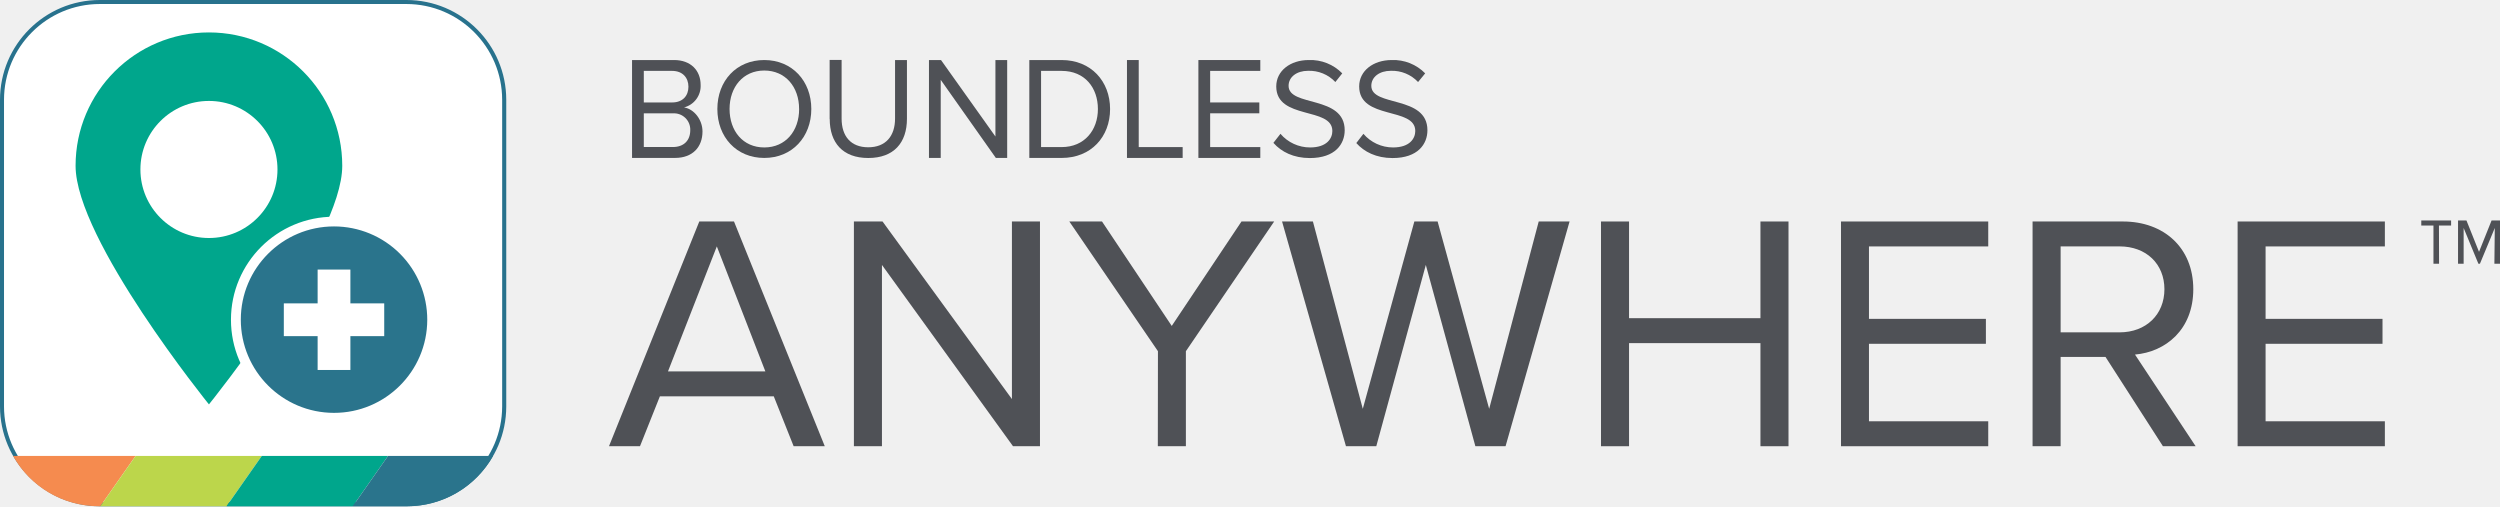
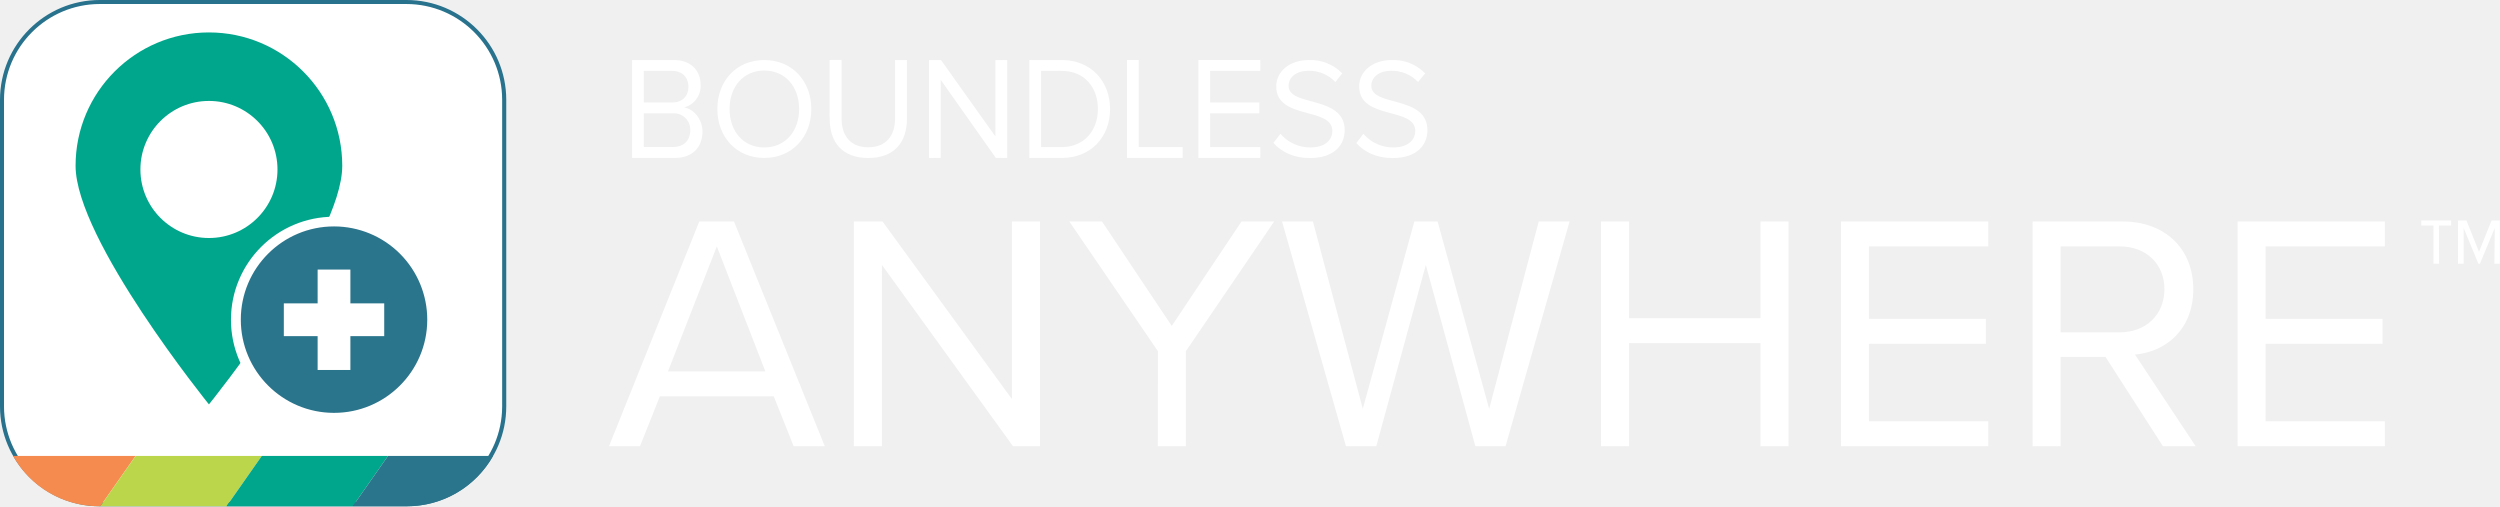
<svg xmlns="http://www.w3.org/2000/svg" viewBox="0 0 891.15 180.46">
  <defs>
-     <style>.cls-1{fill:#fff;}.cls-2{fill:#28728d;}.cls-3{fill:#00a68c;}.cls-4{fill:#2a748c;}.cls-5{fill:#f58b4f;}.cls-6{fill:#bcd64b;}.cls-7{fill:#4f5156;}</style>
+     <style>.cls-1{fill:#fff;}.cls-2{fill:#28728d;}.cls-3{fill:#00a68c;}.cls-4{fill:#2a748c;}.cls-5{fill:#f58b4f;}.cls-6{fill:#bcd64b;}</style>
  </defs>
  <g id="Layer_2" data-name="Layer 2">
    <g id="Layer_1-2" data-name="Layer 1">
      <g id="Layer_2-2" data-name="Layer 2">
        <g id="Layer_1-2-2" data-name="Layer 1-2">
          <rect class="cls-1" x="0.71" y="0.71" width="179.03" height="179.03" rx="34.84" ry="34.84" />
          <path class="cls-2" d="M144.9,180.46H35.56A35.6,35.6,0,0,1,0,144.9V35.56A35.6,35.6,0,0,1,35.56,0H144.9a35.6,35.6,0,0,1,35.56,35.56V144.9A35.6,35.6,0,0,1,144.9,180.46ZM35.56,1.43A34.17,34.17,0,0,0,1.43,35.56V144.9A34.17,34.17,0,0,0,35.56,179H144.9A34.17,34.17,0,0,0,179,144.9V35.56A34.17,34.17,0,0,0,144.9,1.43Z" />
          <path class="cls-3" d="M74.48,11.56A47.54,47.54,0,0,0,26.94,59.1h0c0,26.26,47.54,85.05,47.54,85.05S122,85.36,122,59.11A47.54,47.54,0,0,0,74.48,11.56Zm0,73.28A24.43,24.43,0,1,1,98.91,60.41h0A24.43,24.43,0,0,1,74.48,84.84Z" />
          <circle class="cls-4" cx="119.06" cy="113.98" r="34.98" />
          <path class="cls-1" d="M119.06,150.71A36.73,36.73,0,1,1,155.79,114v0A36.77,36.77,0,0,1,119.06,150.71Zm0-70A33.23,33.23,0,1,0,152.3,114a33.23,33.23,0,0,0-33.24-33.29Z" />
          <polygon class="cls-1" points="136.96 108.14 124.9 108.14 124.9 96.09 113.22 96.09 113.22 108.14 101.17 108.14 101.17 119.82 113.22 119.82 113.22 131.88 124.9 131.88 124.9 119.82 136.96 119.82 136.96 108.14" />
          <path class="cls-5" d="M4.66,162.53a35,35,0,0,0,30.57,17.93h.53l12.55-17.93Z" />
          <polygon class="cls-6" points="48.32 162.53 35.76 180.46 80.75 180.46 93.31 162.53 48.32 162.53" />
          <polygon class="cls-3" points="93.31 162.53 80.75 180.46 125.75 180.46 138.3 162.53 93.31 162.53" />
          <path class="cls-4" d="M175.73,162.53H138.3l-12.55,17.93h19.41A35,35,0,0,0,175.73,162.53Z" />
-           <path class="cls-7" d="M225.3,56.3V21.4h15c5.86,0,9.45,3.66,9.45,8.89a7.88,7.88,0,0,1-5.91,8c3.59.57,6.57,4.4,6.57,8.58,0,5.6-3.59,9.42-9.75,9.42Zm20.1-25.38c0-3.14-2-5.65-5.81-5.65h-10.1V36.52h10.1c3.79,0,5.81-2.4,5.81-5.6m.65,15.49a5.8,5.8,0,0,0-6.21-6H229.49v12h10.35c3.89,0,6.21-2.31,6.21-6" />
-           <path class="cls-7" d="M255.71,38.85c0-10,6.77-17.45,16.72-17.45s16.77,7.49,16.77,17.45S282.38,56.3,272.43,56.3s-16.72-7.49-16.72-17.45m29.14,0c0-7.89-4.9-13.71-12.42-13.71S260.06,31,260.06,38.85s4.8,13.71,12.38,13.71,12.42-5.87,12.42-13.71" />
-           <path class="cls-7" d="M295.73,42.37v-21H300v20.9c0,6.27,3.28,10.23,9.5,10.23s9.55-4,9.55-10.23V21.4h4.24V42.32c0,8.53-4.64,14-13.79,14s-13.74-5.5-13.74-13.93" />
-           <polygon class="cls-7" points="354.98 56.3 335.33 28.46 335.33 56.3 331.14 56.3 331.14 21.4 335.43 21.4 354.83 48.66 354.83 21.4 359.02 21.4 359.02 56.3 354.98 56.3" />
-           <path class="cls-7" d="M366.91,56.3V21.4h11.52c10.5,0,17.27,7.59,17.27,17.48S388.93,56.3,378.43,56.3Zm24.45-17.43c0-7.53-4.6-13.6-12.93-13.6H371.1V52.43h7.33c8.18,0,12.93-6.07,12.93-13.56" />
-           <polygon class="cls-7" points="401.72 56.3 401.72 21.4 405.91 21.4 405.91 52.43 421.57 52.43 421.57 56.3 401.72 56.3" />
-           <polygon class="cls-7" points="427.18 56.3 427.18 21.4 449.25 21.4 449.25 25.27 431.37 25.27 431.37 36.52 448.9 36.52 448.9 40.39 431.37 40.39 431.37 52.43 449.25 52.43 449.25 56.3 427.18 56.3" />
-           <path class="cls-7" d="M453.9,50.94l2.53-3.24A13.9,13.9,0,0,0,467,52.56c6,0,7.93-3.24,7.93-5.87,0-8.7-20-3.84-20-15.88,0-5.56,5-9.41,11.61-9.41a15.83,15.83,0,0,1,11.92,4.75L476,29.24a12.7,12.7,0,0,0-9.75-4c-4,0-6.92,2.18-6.92,5.36,0,7.59,20,3.24,20,15.83,0,4.86-3.33,9.91-12.43,9.91-5.81,0-10.15-2.22-12.93-5.36" />
-           <path class="cls-7" d="M483.51,50.94,486,47.7a13.9,13.9,0,0,0,10.56,4.86c6,0,7.93-3.24,7.93-5.87,0-8.7-20-3.84-20-15.88,0-5.56,5-9.41,11.61-9.41a15.84,15.84,0,0,1,11.92,4.75l-2.53,3.09a12.7,12.7,0,0,0-9.75-4c-4,0-6.92,2.18-6.92,5.36,0,7.59,20,3.24,20,15.83,0,4.86-3.34,9.91-12.43,9.91-5.81,0-10.15-2.22-12.93-5.36" />
-           <path class="cls-7" d="M275.82,141.28h-40.6l-7.09,17.78H217.08l32.19-80.11h12.37L294,159.06H282.9Zm-37.71-8.89h34.71l-17.3-44.56Z" />
-           <path class="cls-7" d="M314.38,94.44v64.62h-10V78.95h10.21l46.12,63.3V78.95h10v80.11H361.1Z" />
-           <path class="cls-7" d="M412.76,125.19,381.17,78.95h11.65l24.86,37.23,24.86-37.23h11.65l-31.47,46.24v33.87h-10Z" />
-           <path class="cls-7" d="M508.25,94.44l-17.66,64.62H479.78L457,78.95h11l17.78,66.78,18.38-66.78h8.29l18.38,66.78,17.66-66.78h11l-22.82,80.11H525.91Z" />
-           <path class="cls-7" d="M627.53,122.31H580.69v36.75h-10V78.95h10v34.47h46.84V78.95h10v80.11h-10Z" />
-           <path class="cls-7" d="M656.24,78.95h52.49v8.89H666.21v25.82h41.68v8.89H666.21v27.62h42.52v8.89H656.24Z" />
-           <path class="cls-7" d="M750.53,127.23h-16v31.83h-10V78.95h32.19c14.65,0,25.1,9.37,25.1,24.14,0,14.41-9.85,22.34-20.78,23.3l21.62,32.67H771Zm5-39.39h-21v30.63h21c9.49,0,16-6.37,16-15.37s-6.46-15.27-16-15.27Z" />
-           <path class="cls-7" d="M797.62,78.95h52.49v8.89H807.59v25.82h41.68v8.89H807.59v27.62h42.52v8.89H797.62Z" />
-           <path class="cls-7" d="M869.43,94h-2V80.4h-4.34V78.58h10.63V80.4h-4.33Zm19.86-12.73L884,94h-.56l-5.25-12.73V94h-2V78.58h3l4.48,11.19,4.48-11.19h3V94h-2Z" />
+           <path class="cls-1" d="M225.3,56.3V21.4h15c5.86,0,9.45,3.66,9.45,8.89a7.88,7.88,0,0,1-5.91,8c3.59.57,6.57,4.4,6.57,8.58,0,5.6-3.59,9.42-9.75,9.42Zm20.1-25.38c0-3.14-2-5.65-5.81-5.65h-10.1V36.52h10.1c3.79,0,5.81-2.4,5.81-5.6m.65,15.49a5.8,5.8,0,0,0-6.21-6H229.49v12h10.35c3.89,0,6.21-2.31,6.21-6" />
+           <path class="cls-1" d="M255.71,38.85c0-10,6.77-17.45,16.72-17.45s16.77,7.49,16.77,17.45S282.38,56.3,272.43,56.3s-16.72-7.49-16.72-17.45m29.14,0c0-7.89-4.9-13.71-12.42-13.71S260.06,31,260.06,38.85s4.8,13.71,12.38,13.71,12.42-5.87,12.42-13.71" />
+           <path class="cls-1" d="M295.73,42.37v-21H300v20.9c0,6.27,3.28,10.23,9.5,10.23s9.55-4,9.55-10.23V21.4h4.24V42.32c0,8.53-4.64,14-13.79,14s-13.74-5.5-13.74-13.93" />
+           <polygon class="cls-1" points="354.98 56.3 335.33 28.46 335.33 56.3 331.14 56.3 331.14 21.4 335.43 21.4 354.83 48.66 354.83 21.4 359.02 21.4 359.02 56.3 354.98 56.3" />
+           <path class="cls-1" d="M366.91,56.3V21.4h11.52c10.5,0,17.27,7.59,17.27,17.48S388.93,56.3,378.43,56.3Zm24.45-17.43c0-7.53-4.6-13.6-12.93-13.6H371.1V52.43h7.33c8.18,0,12.93-6.07,12.93-13.56" />
+           <polygon class="cls-1" points="401.72 56.3 401.72 21.4 405.91 21.4 405.91 52.43 421.57 52.43 421.57 56.3 401.72 56.3" />
+           <polygon class="cls-1" points="427.18 56.3 427.18 21.4 449.25 21.4 449.25 25.27 431.37 25.27 431.37 36.52 448.9 36.52 448.9 40.39 431.37 40.39 431.37 52.43 449.25 52.43 449.25 56.3 427.18 56.3" />
+           <path class="cls-1" d="M453.9,50.94l2.53-3.24A13.9,13.9,0,0,0,467,52.56c6,0,7.93-3.24,7.93-5.87,0-8.7-20-3.84-20-15.88,0-5.56,5-9.41,11.61-9.41a15.83,15.83,0,0,1,11.92,4.75L476,29.24a12.7,12.7,0,0,0-9.75-4c-4,0-6.92,2.18-6.92,5.36,0,7.59,20,3.24,20,15.83,0,4.86-3.33,9.91-12.43,9.91-5.81,0-10.15-2.22-12.93-5.36" />
+           <path class="cls-1" d="M483.51,50.94,486,47.7a13.9,13.9,0,0,0,10.56,4.86c6,0,7.93-3.24,7.93-5.87,0-8.7-20-3.84-20-15.88,0-5.56,5-9.41,11.61-9.41a15.84,15.84,0,0,1,11.92,4.75l-2.53,3.09a12.7,12.7,0,0,0-9.75-4c-4,0-6.92,2.18-6.92,5.36,0,7.59,20,3.24,20,15.83,0,4.86-3.34,9.91-12.43,9.91-5.81,0-10.15-2.22-12.93-5.36" />
+           <path class="cls-1" d="M275.82,141.28h-40.6l-7.09,17.78H217.08l32.19-80.11h12.37L294,159.06H282.9Zm-37.71-8.89h34.71l-17.3-44.56Z" />
+           <path class="cls-1" d="M314.38,94.44v64.62h-10V78.95h10.21l46.12,63.3V78.95h10v80.11H361.1Z" />
+           <path class="cls-1" d="M412.76,125.19,381.17,78.95h11.65l24.86,37.23,24.86-37.23h11.65l-31.47,46.24v33.87h-10Z" />
+           <path class="cls-1" d="M508.25,94.44l-17.66,64.62H479.78L457,78.95h11l17.78,66.78,18.38-66.78h8.29l18.38,66.78,17.66-66.78h11l-22.82,80.11H525.91Z" />
+           <path class="cls-1" d="M627.53,122.31H580.69v36.75h-10V78.95h10v34.47h46.84V78.95h10v80.11h-10Z" />
+           <path class="cls-1" d="M656.24,78.95h52.49v8.89H666.21v25.82h41.68v8.89H666.21v27.62h42.52v8.89H656.24Z" />
+           <path class="cls-1" d="M750.53,127.23h-16v31.83h-10V78.95h32.19c14.65,0,25.1,9.37,25.1,24.14,0,14.41-9.85,22.34-20.78,23.3l21.62,32.67H771Zm5-39.39h-21v30.63h21c9.49,0,16-6.37,16-15.37s-6.46-15.27-16-15.27Z" />
+           <path class="cls-1" d="M797.62,78.95h52.49v8.89H807.59v25.82h41.68v8.89H807.59v27.62h42.52v8.89H797.62Z" />
+           <path class="cls-1" d="M869.43,94h-2V80.4h-4.34V78.58h10.63V80.4h-4.33Zm19.86-12.73L884,94h-.56l-5.25-12.73V94h-2V78.58h3l4.48,11.19,4.48-11.19h3V94h-2Z" />
        </g>
      </g>
    </g>
  </g>
</svg>
